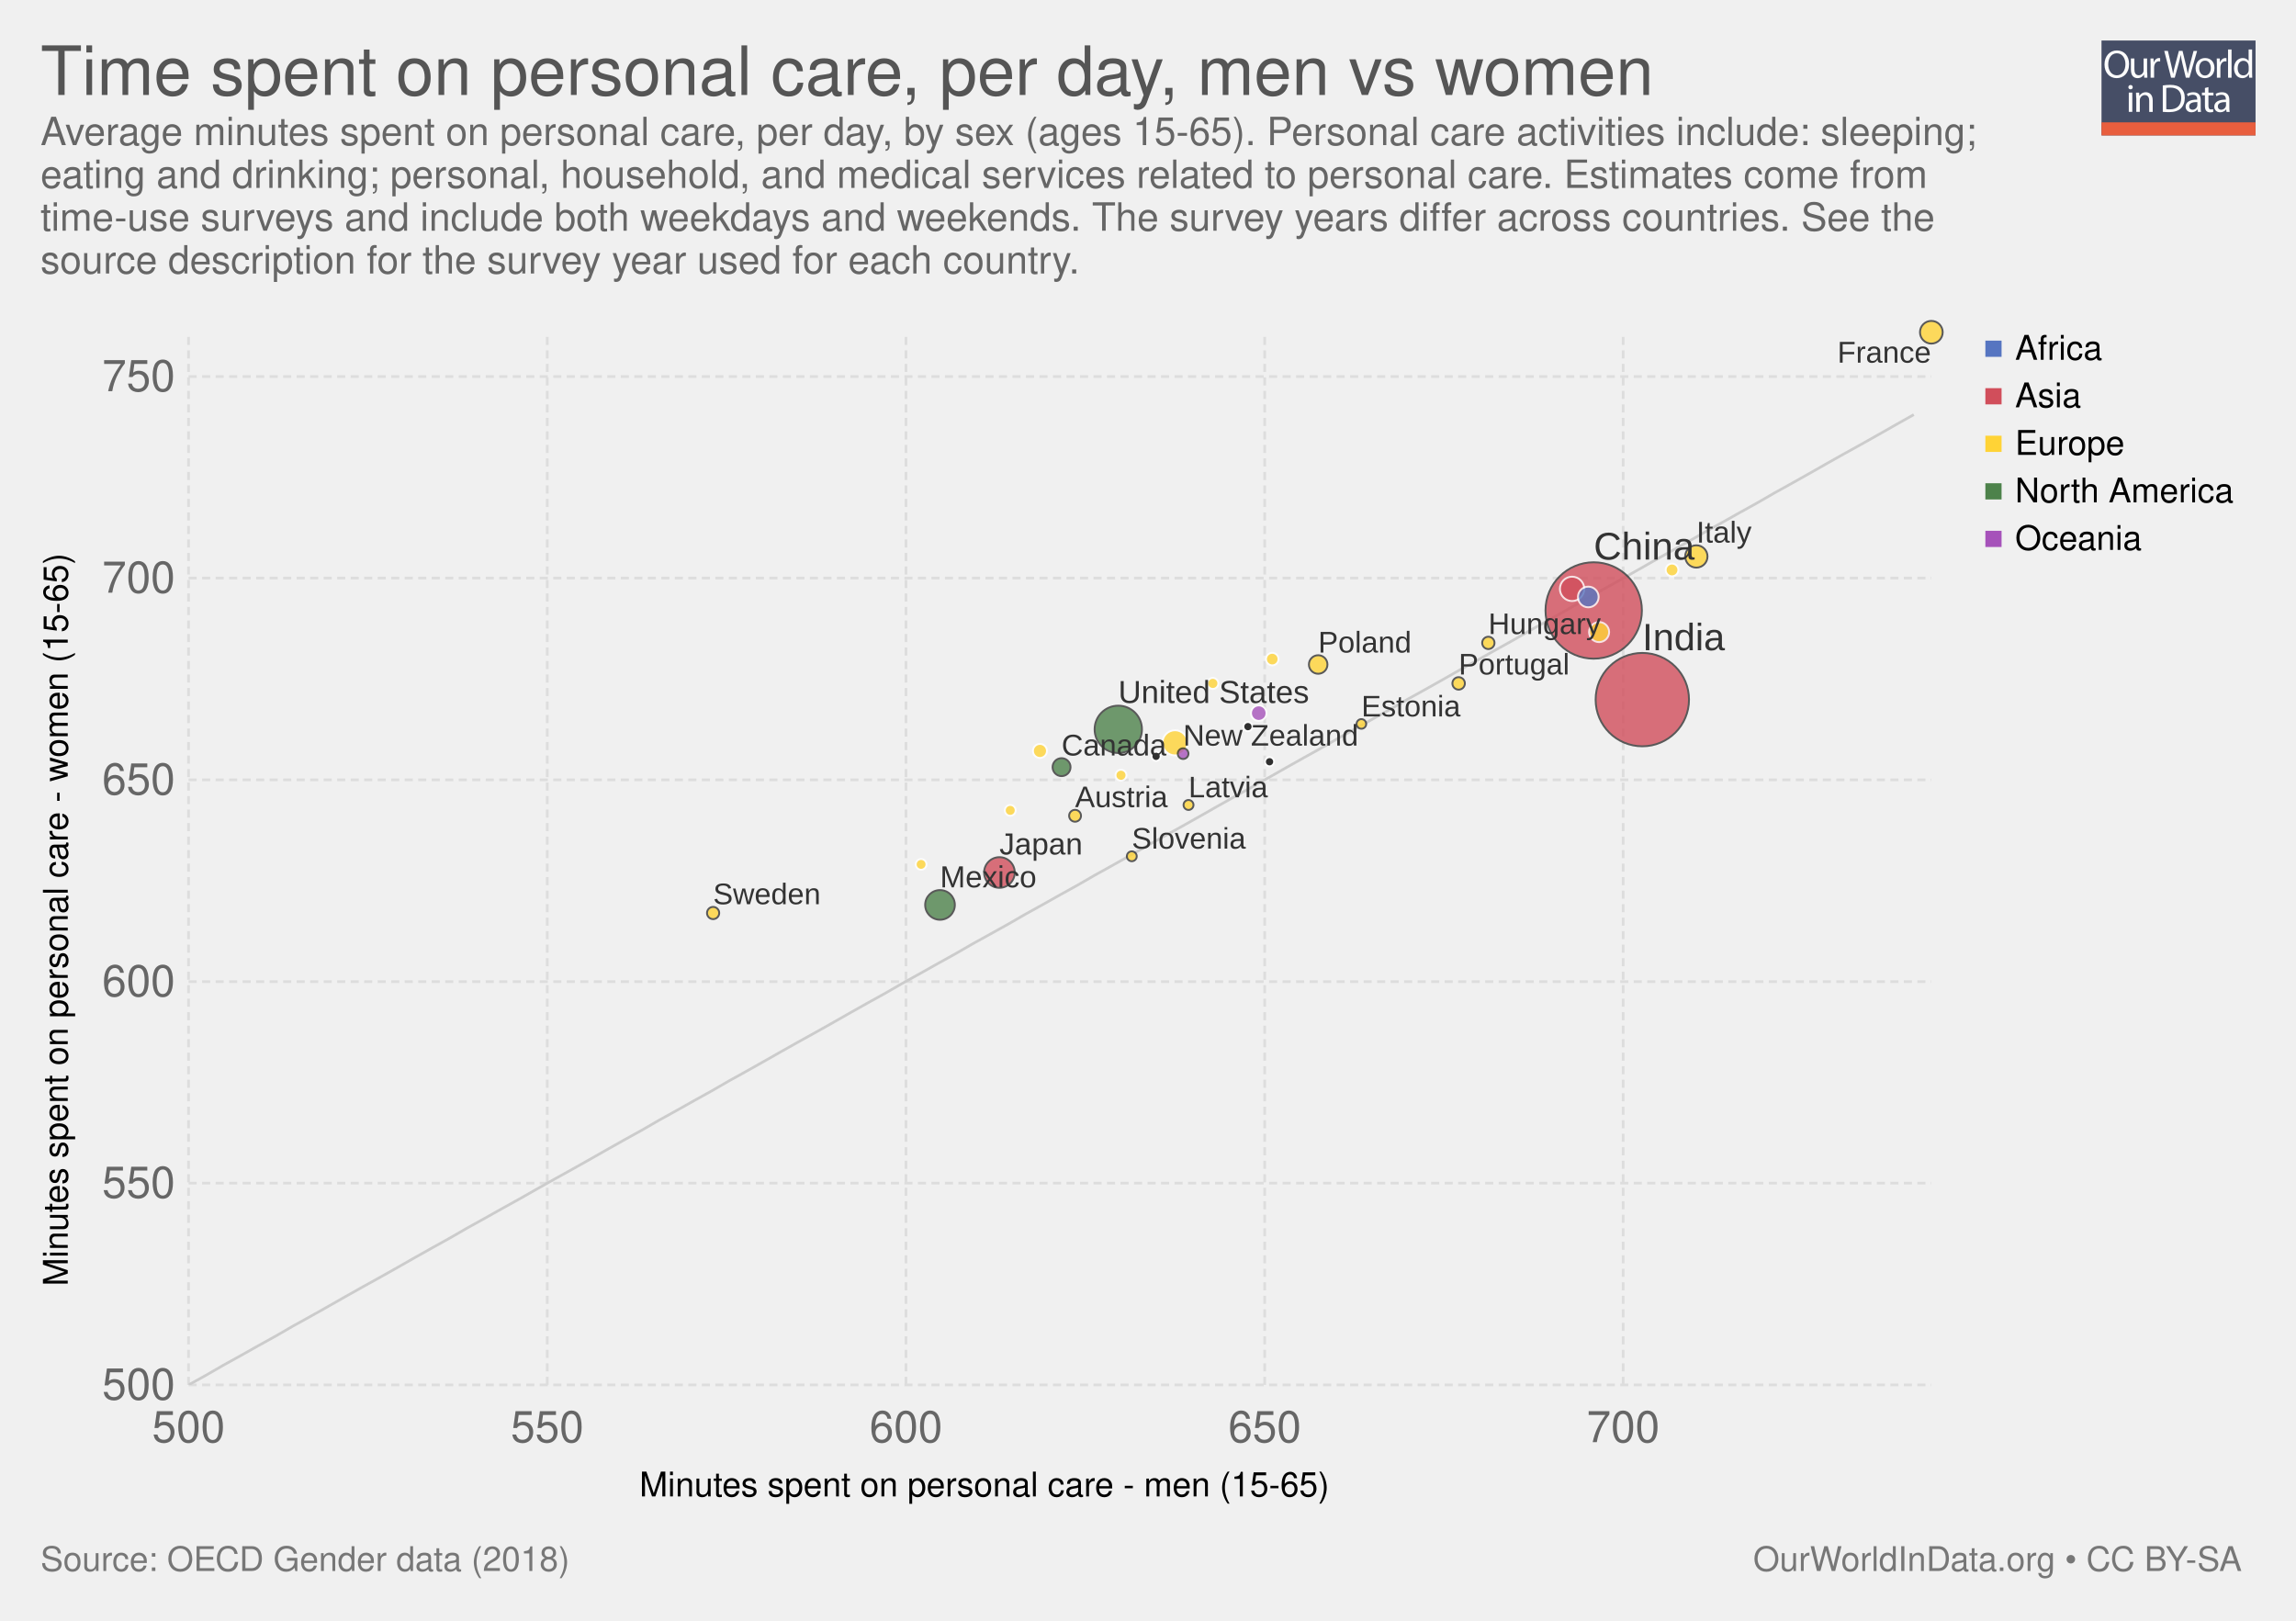
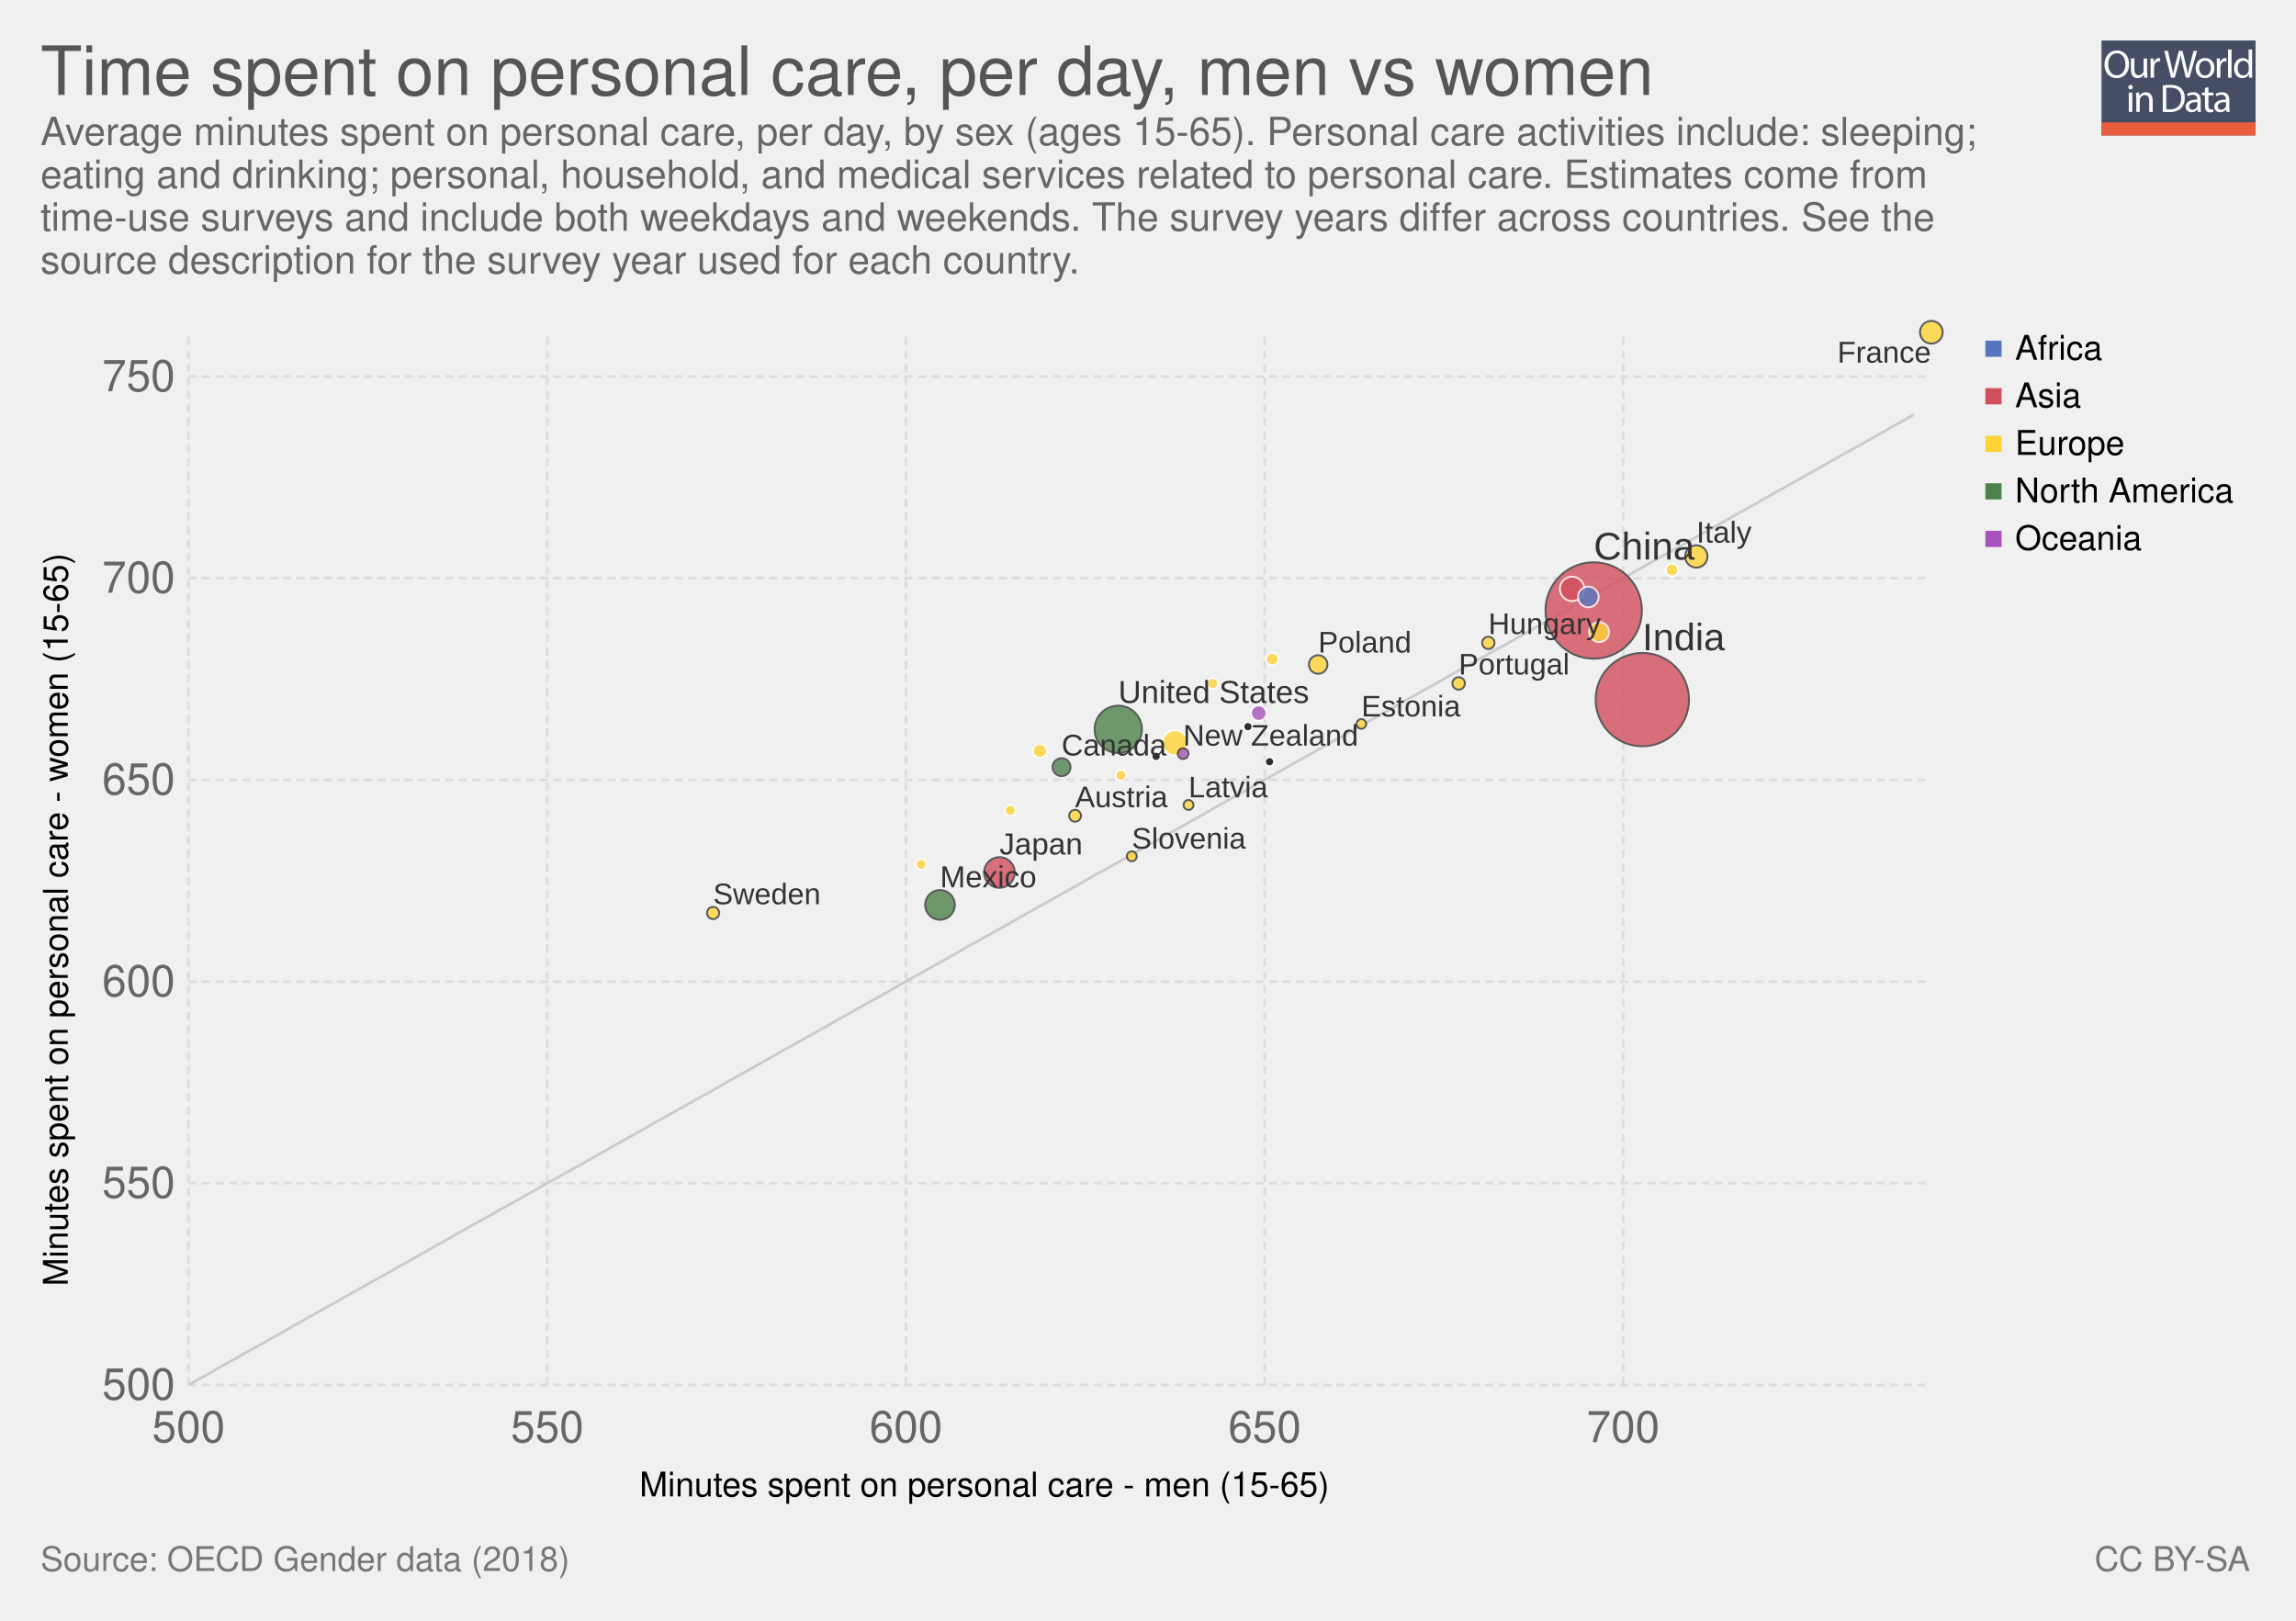
<svg xmlns="http://www.w3.org/2000/svg" xmlns:xlink="http://www.w3.org/1999/xlink" version="1.1" style="font-family: 'Helvetica Neue', Helvetica, Arial, sans-serif; font-size: 18px; background-color: white; text-rendering: optimizeLegibility; -webkit-font-smoothing: antialiased;" width="850" height="600">
  <g class="ChartTab">
    <g class="HeaderView">
      <g opacity="0.8" transform="translate(778, 15) scale(0.27)">
        <a xlink:href="https://ourworldindata.org" target="_blank">
          <g>
            <rect x="0" y="0" fill="#1B2543" width="211.2" height="130.1" />
            <rect x="0" y="112.2" fill="#E63912" width="211.2" height="17.9" />
            <g>
              <rect x="1.2" y="12.3" fill="none" width="210.2" height="99.2" />
              <path fill="#FFFFFF" d="M37.8,32.2c0,12.7-7.7,19.4-17.1,19.4c-9.7,0-16.6-7.5-16.6-18.7c0-11.7,7.3-19.3,17.1-19.3 C31.3,13.7,37.8,21.3,37.8,32.2z M9.2,32.8c0,7.9,4.3,14.9,11.8,14.9c7.5,0,11.8-6.9,11.8-15.3c0-7.3-3.8-14.9-11.8-14.9 C13.1,17.5,9.2,24.8,9.2,32.8z" />
              <path fill="#FFFFFF" d="M62.7,43.8c0,2.7,0.1,5.1,0.2,7.2h-4.3l-0.3-4.3h-0.1c-1.3,2.1-4,4.9-8.8,4.9c-4.2,0-9.1-2.3-9.1-11.6 V24.6h4.8v14.6c0,5,1.5,8.4,5.9,8.4c3.2,0,5.5-2.2,6.3-4.4c0.3-0.7,0.4-1.6,0.4-2.5V24.6h4.8V43.8z" />
              <path fill="#FFFFFF" d="M67.3,32.8c0-3.1-0.1-5.8-0.2-8.2h4.2l0.2,5.2h0.2c1.2-3.5,4.1-5.8,7.3-5.8c0.5,0,0.9,0.1,1.4,0.2v4.5 c-0.5-0.1-1-0.2-1.6-0.2c-3.4,0-5.8,2.6-6.5,6.2c-0.1,0.7-0.2,1.4-0.2,2.2V51h-4.8V32.8z" />
              <path fill="#FFFFFF" d="M95.4,51l-9.4-36.8h5l4.4,18.6c1.1,4.6,2.1,9.2,2.7,12.7h0.1c0.6-3.7,1.8-8,3-12.8l4.9-18.5h5l4.5,18.7 c1,4.4,2,8.7,2.6,12.6h0.1c0.8-4,1.8-8.1,3-12.7l4.9-18.5h4.9L120.6,51h-5L111,31.9c-1.1-4.7-1.9-8.3-2.4-12h-0.1 c-0.7,3.7-1.5,7.3-2.8,12L100.4,51H95.4z" />
              <path fill="#FFFFFF" d="M154.9,37.6c0,9.8-6.8,14-13.2,14c-7.2,0-12.7-5.2-12.7-13.6c0-8.8,5.8-14,13.1-14 C149.8,24,154.9,29.5,154.9,37.6z M133.9,37.9c0,5.8,3.3,10.1,8,10.1c4.6,0,8-4.3,8-10.3c0-4.5-2.2-10.1-7.9-10.1 C136.3,27.6,133.9,32.8,133.9,37.9z" />
              <path fill="#FFFFFF" d="M158.2,32.8c0-3.1-0.1-5.8-0.2-8.2h4.2l0.2,5.2h0.2c1.2-3.5,4.1-5.8,7.3-5.8c0.5,0,0.9,0.1,1.4,0.2v4.5 c-0.5-0.1-1-0.2-1.6-0.2c-3.4,0-5.8,2.6-6.5,6.2c-0.1,0.7-0.2,1.4-0.2,2.2V51h-4.8V32.8z" />
              <path fill="#FFFFFF" d="M173.5,12.3h4.8V51h-4.8V12.3z" />
              <path fill="#FFFFFF" d="M206.5,12.3v31.9c0,2.3,0.1,5,0.2,6.8h-4.3l-0.2-4.6H202c-1.5,2.9-4.7,5.2-9,5.2 c-6.4,0-11.3-5.4-11.3-13.4c-0.1-8.8,5.4-14.2,11.9-14.2c4,0,6.8,1.9,8,4h0.1V12.3H206.5z M201.7,35.4c0-0.6-0.1-1.4-0.2-2 c-0.7-3.1-3.3-5.6-6.9-5.6c-5,0-7.9,4.4-7.9,10.2c0,5.3,2.6,9.8,7.8,9.8c3.2,0,6.2-2.1,7.1-5.7c0.2-0.7,0.2-1.3,0.2-2.1V35.4z" />
              <path fill="#FFFFFF" d="M42.8,64c0.1,1.6-1.1,2.9-3.1,2.9c-1.7,0-2.9-1.3-2.9-2.9c0-1.7,1.3-3,3-3C41.7,61,42.8,62.3,42.8,64z M37.4,97.8V71.4h4.8v26.4H37.4z" />
              <path fill="#FFFFFF" d="M47.5,78.6c0-2.7-0.1-5-0.2-7.1h4.3l0.3,4.4h0.1c1.3-2.5,4.4-5,8.8-5c3.7,0,9.4,2.2,9.4,11.2v15.8h-4.8 V82.6c0-4.3-1.6-7.8-6.1-7.8c-3.2,0-5.6,2.2-6.5,4.9c-0.2,0.6-0.3,1.4-0.3,2.2v15.9h-4.8V78.6z" />
              <path fill="#FFFFFF" d="M84,61.6c2.9-0.4,6.3-0.8,10.1-0.8c6.8,0,11.7,1.6,14.9,4.6c3.3,3,5.2,7.3,5.2,13.2c0,6-1.9,10.9-5.3,14.3 c-3.4,3.4-9.1,5.3-16.3,5.3c-3.4,0-6.2-0.2-8.6-0.4V61.6z M88.8,94.1c1.2,0.2,3,0.3,4.8,0.3c10.2,0,15.7-5.7,15.7-15.6 c0.1-8.7-4.9-14.2-14.9-14.2c-2.5,0-4.3,0.2-5.6,0.5V94.1z" />
              <path fill="#FFFFFF" d="M132.1,97.8l-0.4-3.3h-0.2c-1.5,2.1-4.3,3.9-8.1,3.9c-5.4,0-8.1-3.8-8.1-7.6c0-6.4,5.7-9.9,15.9-9.8v-0.5 c0-2.2-0.6-6.1-6-6.1c-2.5,0-5,0.8-6.9,2l-1.1-3.2c2.2-1.4,5.4-2.3,8.7-2.3c8.1,0,10.1,5.5,10.1,10.8v9.9c0,2.3,0.1,4.5,0.4,6.3 H132.1z M131.4,84.4c-5.3-0.1-11.2,0.8-11.2,5.9c0,3.1,2.1,4.6,4.5,4.6c3.4,0,5.6-2.2,6.4-4.4c0.2-0.5,0.3-1,0.3-1.5V84.4z" />
              <path fill="#FFFFFF" d="M146.6,63.9v7.6h6.9v3.7h-6.9v14.2c0,3.3,0.9,5.1,3.6,5.1c1.3,0,2.2-0.2,2.8-0.3l0.2,3.6 c-0.9,0.4-2.4,0.7-4.3,0.7c-2.2,0-4-0.7-5.2-2c-1.4-1.4-1.9-3.8-1.9-6.9V75.1h-4.1v-3.7h4.1v-6.3L146.6,63.9z" />
              <path fill="#FFFFFF" d="M171.4,97.8l-0.4-3.3h-0.2c-1.5,2.1-4.3,3.9-8.1,3.9c-5.4,0-8.1-3.8-8.1-7.6c0-6.4,5.7-9.9,15.9-9.8v-0.5 c0-2.2-0.6-6.1-6-6.1c-2.5,0-5,0.8-6.9,2l-1.1-3.2c2.2-1.4,5.4-2.3,8.7-2.3c8.1,0,10.1,5.5,10.1,10.8v9.9c0,2.3,0.1,4.5,0.4,6.3 H171.4z M170.7,84.4c-5.3-0.1-11.2,0.8-11.2,5.9c0,3.1,2.1,4.6,4.5,4.6c3.4,0,5.6-2.2,6.4-4.4c0.2-0.5,0.3-1,0.3-1.5V84.4z" />
            </g>
          </g>
        </a>
      </g>
      <a href="https://ourworldindata.org/grapher/minutes-spent-on-personal-care" target="_blank">
        <text font-size="25.20" x="15.0" y="35.2" fill="#555">
          <tspan x="15" y="35.16">Time spent on personal care, per day, men vs women</tspan>
        </text>
      </a>
      <text font-size="14.40" x="15.0" y="53.7" fill="#666">
        <tspan x="15" y="53.72">Average minutes spent on personal care, per day, by sex (ages 15-65). Personal care activities include: sleeping;</tspan>
        <tspan x="15" y="69.56">eating and drinking; personal, household, and medical services related to personal care. Estimates come from</tspan>
        <tspan x="15" y="85.4">time-use surveys and include both weekdays and weekends. The survey years differ across countries. See the</tspan>
        <tspan x="15" y="101.24">source description for the survey year used for each country.</tspan>
      </text>
    </g>
    <g>
      <g class="AxisBoxView">
        <g class="HorizontalAxis">
          <text font-size="12.60" x="236.7" y="554.0">
            <tspan x="236.732" y="553.98">Minutes spent on personal care - men (15-65)</tspan>
          </text>
          <text x="69.8" y="533.9" fill="#666" text-anchor="middle" font-size="16.2">500</text>
          <text x="202.6" y="533.9" fill="#666" text-anchor="middle" font-size="16.2">550</text>
          <text x="335.4" y="533.9" fill="#666" text-anchor="middle" font-size="16.2">600</text>
          <text x="468.2" y="533.9" fill="#666" text-anchor="middle" font-size="16.2">650</text>
          <text x="600.9" y="533.9" fill="#666" text-anchor="middle" font-size="16.2">700</text>
        </g>
        <g class="VerticalAxis">
          <text font-size="12.60" x="-476.1" y="25.1" transform="rotate(-90)">
            <tspan x="-476.132" y="25.08">Minutes spent on personal care - women (15-65)</tspan>
          </text>
          <text x="64.82" y="512.7" fill="#666" dominant-baseline="middle" text-anchor="end" font-size="16.2">500</text>
          <text x="64.82" y="438" fill="#666" dominant-baseline="middle" text-anchor="end" font-size="16.2">550</text>
          <text x="64.82" y="363.4" fill="#666" dominant-baseline="middle" text-anchor="end" font-size="16.2">600</text>
          <text x="64.82" y="288.7" fill="#666" dominant-baseline="middle" text-anchor="end" font-size="16.2">650</text>
          <text x="64.82" y="214" fill="#666" dominant-baseline="middle" text-anchor="end" font-size="16.2">700</text>
          <text x="64.82" y="139.4" fill="#666" dominant-baseline="middle" text-anchor="end" font-size="16.2">750</text>
        </g>
        <g class="AxisGridLines">
          <line x1="69.82" y1="512.7" x2="715.00" y2="512.7" stroke="#ddd" stroke-dasharray="3,2" />
          <line x1="69.82" y1="438" x2="715.00" y2="438" stroke="#ddd" stroke-dasharray="3,2" />
          <line x1="69.82" y1="363.4" x2="715.00" y2="363.4" stroke="#ddd" stroke-dasharray="3,2" />
          <line x1="69.82" y1="288.7" x2="715.00" y2="288.7" stroke="#ddd" stroke-dasharray="3,2" />
          <line x1="69.82" y1="214" x2="715.00" y2="214" stroke="#ddd" stroke-dasharray="3,2" />
          <line x1="69.82" y1="139.4" x2="715.00" y2="139.4" stroke="#ddd" stroke-dasharray="3,2" />
        </g>
        <g class="AxisGridLines">
          <line x1="69.8" y1="512.70" x2="69.8" y2="123.10" stroke="#ddd" stroke-dasharray="3,2" />
          <line x1="202.6" y1="512.70" x2="202.6" y2="123.10" stroke="#ddd" stroke-dasharray="3,2" />
          <line x1="335.4" y1="512.70" x2="335.4" y2="123.10" stroke="#ddd" stroke-dasharray="3,2" />
          <line x1="468.2" y1="512.70" x2="468.2" y2="123.10" stroke="#ddd" stroke-dasharray="3,2" />
          <line x1="600.9" y1="512.70" x2="600.9" y2="123.10" stroke="#ddd" stroke-dasharray="3,2" />
        </g>
      </g>
      <g class="ComparisonLine">
        <defs>
          <clipPath id="axisBounds-1">
            <rect x="69.816" y="123.1" width="645.184" height="389.6" />
          </clipPath>
        </defs>
        <path d="M69.8,512.7L76.3,509.1L82.7,505.4L89.2,501.8L95.6,498.2L102.1,494.6L108.5,490.9L115,487.3L121.4,483.7L127.9,480L134.3,476.4L140.8,472.8L147.2,469.2L153.7,465.5L160.1,461.9L166.6,458.3L173,454.6L179.5,451L185.9,447.4L192.4,443.8L198.9,440.1L205.3,436.5L211.8,432.9L218.2,429.3L224.7,425.6L231.1,422L237.6,418.4L244,414.7L250.5,411.1L256.9,407.5L263.4,403.9L269.8,400.2L276.3,396.6L282.7,393L289.2,389.3L295.6,385.7L302.1,382.1L308.5,378.5L315,374.8L321.4,371.2L327.9,367.6L334.3,363.9L340.8,360.3L347.2,356.7L353.7,353.1L360.1,349.4L366.6,345.8L373.1,342.2L379.5,338.5L386,334.9L392.4,331.3L398.9,327.7L405.3,324L411.8,320.4L418.2,316.8L424.7,313.1L431.1,309.5L437.6,305.9L444,302.3L450.5,298.6L456.9,295L463.4,291.4L469.8,287.8L476.3,284.1L482.7,280.5L489.2,276.9L495.6,273.2L502.1,269.6L508.5,266L515,262.4L521.4,258.7L527.9,255.1L534.3,251.5L540.8,247.8L547.3,244.2L553.7,240.6L560.2,237L566.6,233.3L573.1,229.7L579.5,226.1L586,222.4L592.4,218.8L598.9,215.2L605.3,211.6L611.8,207.9L618.2,204.3L624.7,200.7L631.1,197L637.6,193.4L644,189.8L650.5,186.2L656.9,182.5L663.4,178.9L669.8,175.3L676.3,171.6L682.7,168L689.2,164.4L695.6,160.8L702.1,157.1L708.5,153.5" clip-path="url(#axisBounds-1)" fill="none" stroke="#ccc" />
      </g>
      <g clip-path="url(#scatterBounds-2)" font-family="Arial Narrow, Arial, sans-serif" class="PointsWithLabels clickable">
        <rect x="69.816" y="123.1" width="645.184" height="389.6" fill="rgba(255,255,255,0)" />
        <defs>
          <clipPath id="scatterBounds-2">
            <rect x="59.816" y="113.1" width="665.184" height="409.6" />
          </clipPath>
        </defs>
        <g class="key-China_0">
          <circle cx="590.00" cy="226.00" r="17.84" fill="#d14e5b" opacity="0.8" stroke="#333" stroke-width="0.7" />
        </g>
        <g class="key-India_0">
          <circle cx="608.00" cy="259.00" r="17.28" fill="#d14e5b" opacity="0.8" stroke="#333" stroke-width="0.7" />
        </g>
        <g class="key-United-States_0">
          <circle cx="414.00" cy="270.00" r="8.76" fill="#4d824b" opacity="0.8" stroke="#333" stroke-width="0.7" />
        </g>
        <g class="key-Japan_0">
          <circle cx="370.00" cy="323.00" r="5.67" fill="#d14e5b" opacity="0.8" stroke="#333" stroke-width="0.7" />
        </g>
        <g class="key-Mexico_0">
          <circle cx="348.00" cy="335.00" r="5.49" fill="#4d824b" opacity="0.8" stroke="#333" stroke-width="0.7" />
        </g>
        <g class="key-Germany_0">
          <circle cx="435.00" cy="275.00" r="4.67" fill="#ffd336" opacity="0.8" stroke="#fff" stroke-width="0.7" />
        </g>
        <g class="key-Turkey_0">
          <circle cx="582.00" cy="218.00" r="4.51" fill="#d14e5b" opacity="0.8" stroke="#fff" stroke-width="0.7" />
        </g>
        <g class="key-France_0">
          <circle cx="715.00" cy="123.00" r="4.20" fill="#ffd336" opacity="0.8" stroke="#333" stroke-width="0.7" />
        </g>
        <g class="key-Italy_0">
          <circle cx="628.00" cy="206.00" r="4.13" fill="#ffd336" opacity="0.8" stroke="#333" stroke-width="0.7" />
        </g>
        <g class="key-South-Africa_0">
          <circle cx="588.00" cy="221.00" r="3.83" fill="#5675c1" opacity="0.8" stroke="#fff" stroke-width="0.7" />
        </g>
        <g class="key-Spain_0">
          <circle cx="592.00" cy="234.00" r="3.71" fill="#ffd336" opacity="0.8" stroke="#fff" stroke-width="0.7" />
        </g>
        <g class="key-Poland_0">
          <circle cx="488.00" cy="246.00" r="3.43" fill="#ffd336" opacity="0.8" stroke="#333" stroke-width="0.7" />
        </g>
        <g class="key-Canada_0">
          <circle cx="393.00" cy="284.00" r="3.32" fill="#4d824b" opacity="0.8" stroke="#333" stroke-width="0.7" />
        </g>
        <g class="key-Australia_0">
          <circle cx="466.00" cy="264.00" r="2.87" fill="#a652ba" opacity="0.8" stroke="#fff" stroke-width="0.7" />
        </g>
        <g class="key-Netherlands_0">
          <circle cx="385.00" cy="278.00" r="2.60" fill="#ffd336" opacity="0.8" stroke="#fff" stroke-width="0.7" />
        </g>
        <g class="key-Greece_0">
          <circle cx="619.00" cy="211.00" r="2.35" fill="#ffd336" opacity="0.8" stroke="#fff" stroke-width="0.7" />
        </g>
        <g class="key-Belgium_0">
          <circle cx="471.00" cy="244.00" r="2.32" fill="#ffd336" opacity="0.8" stroke="#fff" stroke-width="0.7" />
        </g>
        <g class="key-Portugal_0">
          <circle cx="540.00" cy="253.00" r="2.31" fill="#ffd336" opacity="0.8" stroke="#333" stroke-width="0.7" />
        </g>
        <g class="key-Hungary_0">
          <circle cx="551.00" cy="238.00" r="2.28" fill="#ffd336" opacity="0.8" stroke="#333" stroke-width="0.7" />
        </g>
        <g class="key-Sweden_0">
          <circle cx="264.00" cy="338.00" r="2.26" fill="#ffd336" opacity="0.8" stroke="#333" stroke-width="0.7" />
        </g>
        <g class="key-Austria_0">
          <circle cx="398.00" cy="302.00" r="2.20" fill="#ffd336" opacity="0.8" stroke="#333" stroke-width="0.7" />
        </g>
        <g class="key-Denmark_0">
          <circle cx="449.00" cy="253.00" r="2.04" fill="#ffd336" opacity="0.8" stroke="#fff" stroke-width="0.7" />
        </g>
        <g class="key-Finland_0">
          <circle cx="415.00" cy="287.00" r="2.03" fill="#ffd336" opacity="0.8" stroke="#fff" stroke-width="0.7" />
        </g>
        <g class="key-Norway_0">
          <circle cx="374.00" cy="300.00" r="2.01" fill="#ffd336" opacity="0.8" stroke="#fff" stroke-width="0.7" />
        </g>
        <g class="key-Ireland_0">
          <circle cx="341.00" cy="320.00" r="1.99" fill="#ffd336" opacity="0.8" stroke="#fff" stroke-width="0.7" />
        </g>
        <g class="key-New-Zealand_0">
          <circle cx="438.00" cy="279.00" r="1.98" fill="#a652ba" opacity="0.8" stroke="#333" stroke-width="0.7" />
        </g>
        <g class="key-Latvia_0">
          <circle cx="440.00" cy="298.00" r="1.84" fill="#ffd336" opacity="0.8" stroke="#333" stroke-width="0.7" />
        </g>
        <g class="key-Slovenia_0">
          <circle cx="419.00" cy="317.00" r="1.83" fill="#ffd336" opacity="0.8" stroke="#333" stroke-width="0.7" />
        </g>
        <g class="key-Estonia_0">
          <circle cx="504.00" cy="268.00" r="1.78" fill="#ffd336" opacity="0.8" stroke="#333" stroke-width="0.7" />
        </g>
        <g class="key-Korea_0">
          <circle cx="470.00" cy="282.00" r="1.69" fill="#000" opacity="0.8" stroke="#fff" stroke-width="0.7" />
        </g>
        <g class="key-UK_0">
          <circle cx="428.00" cy="280.00" r="1.69" fill="#000" opacity="0.8" stroke="#fff" stroke-width="0.7" />
        </g>
        <g class="key-OECD-28_0">
          <circle cx="462.00" cy="269.00" r="1.69" fill="#000" opacity="0.8" stroke="#fff" stroke-width="0.7" />
        </g>
        <g fill="#333" class="backgroundLabels">
          <text x="590.00" y="207.16" font-size="14.30">China</text>
          <text x="608.00" y="240.72" font-size="14.10">India</text>
          <text x="414.00" y="260.24" font-size="11.77">United States</text>
          <text x="370.00" y="316.33" font-size="11.30">Japan</text>
          <text x="348.00" y="328.51" font-size="11.28">Mexico</text>
          <text x="680.21" y="134.25" font-size="11.15">France</text>
          <text x="628.00" y="200.87" font-size="11.15">Italy</text>
          <text x="488.00" y="241.57" font-size="11.09">Poland</text>
          <text x="393.00" y="279.68" font-size="11.08">Canada</text>
          <text x="540.00" y="249.69" font-size="11.02">Portugal</text>
          <text x="551.00" y="234.72" font-size="11.02">Hungary</text>
          <text x="264.00" y="334.74" font-size="11.02">Sweden</text>
          <text x="398.00" y="298.80" font-size="11.02">Austria</text>
          <text x="438.00" y="276.02" font-size="11.01">New Zealand</text>
          <text x="440.00" y="295.16" font-size="11.00">Latvia</text>
          <text x="419.00" y="314.17" font-size="11.00">Slovenia</text>
          <text x="504.00" y="265.22" font-size="11.00">Estonia</text>
        </g>
      </g>
      <g style="cursor: pointer;" class="ScatterColorLegend clickable">
        <g class="legendMark">
          <rect x="735" y="120.6" width="43.256" height="17.6" fill="#fff" opacity="0" />,<rect x="735" y="126.1" width="6" height="6" fill="#5675c1" />,<text font-size="12.60" x="746.0" y="133.2">
            <tspan x="746" y="133.18">Africa</tspan>
          </text>
        </g>
        <g class="legendMark">
          <rect x="735" y="138.2" width="35.57" height="17.6" fill="#fff" opacity="0" />,<rect x="735" y="143.7" width="6" height="6" fill="#d14e5b" />,<text font-size="12.60" x="746.0" y="150.8">
            <tspan x="746" y="150.78">Asia</tspan>
          </text>
        </g>
        <g class="legendMark">
          <rect x="735" y="155.8" width="51.824" height="17.6" fill="#fff" opacity="0" />,<rect x="735" y="161.3" width="6" height="6" fill="#ffd336" />,<text font-size="12.60" x="746.0" y="168.4">
            <tspan x="746" y="168.38">Europe</tspan>
          </text>
        </g>
        <g class="legendMark">
          <rect x="735" y="173.4" width="91.64" height="17.6" fill="#fff" opacity="0" />,<rect x="735" y="178.9" width="6" height="6" fill="#4d824b" />,<text font-size="12.60" x="746.0" y="186.0">
            <tspan x="746" y="185.98">North America</tspan>
          </text>
        </g>
        <g class="legendMark">
          <rect x="735" y="191" width="58.124" height="17.6" fill="#fff" opacity="0" />,<rect x="735" y="196.5" width="6" height="6" fill="#a652ba" />,<text font-size="12.60" x="746.0" y="203.6">
            <tspan x="746" y="203.58">Oceania</tspan>
          </text>
        </g>
      </g>
    </g>
    <g style="fill: #777;" class="SourcesFooter">
      <g style="fill: #777;" class="clickable">
        <text font-size="12.60" x="15.0" y="581.6">
          <tspan x="15" y="581.58">Source: OECD Gender data (2018)</tspan>
        </text>
      </g>
-       <text font-size="12.60" x="649.0" y="581.6">
-         <tspan x="649.024" y="581.58">
-           <a target="_blank" style="fill: #777;" href="https://ourworldindata.org">OurWorldInData.org</a> • <a style="fill: #777;" href="http://creativecommons.org/licenses/by-sa/4.0/deed.en_US" target="_blank">CC BY-SA</a>
+       <text font-size="12.60" x="775.4" y="581.6">
+         <tspan x="775.402" y="581.58">
+           <a style="fill: #777;" class="cclogo" href="http://creativecommons.org/licenses/by-sa/4.0/deed.en_US" target="_blank">CC BY-SA</a>
        </tspan>
      </text>
    </g>
  </g>
</svg>
